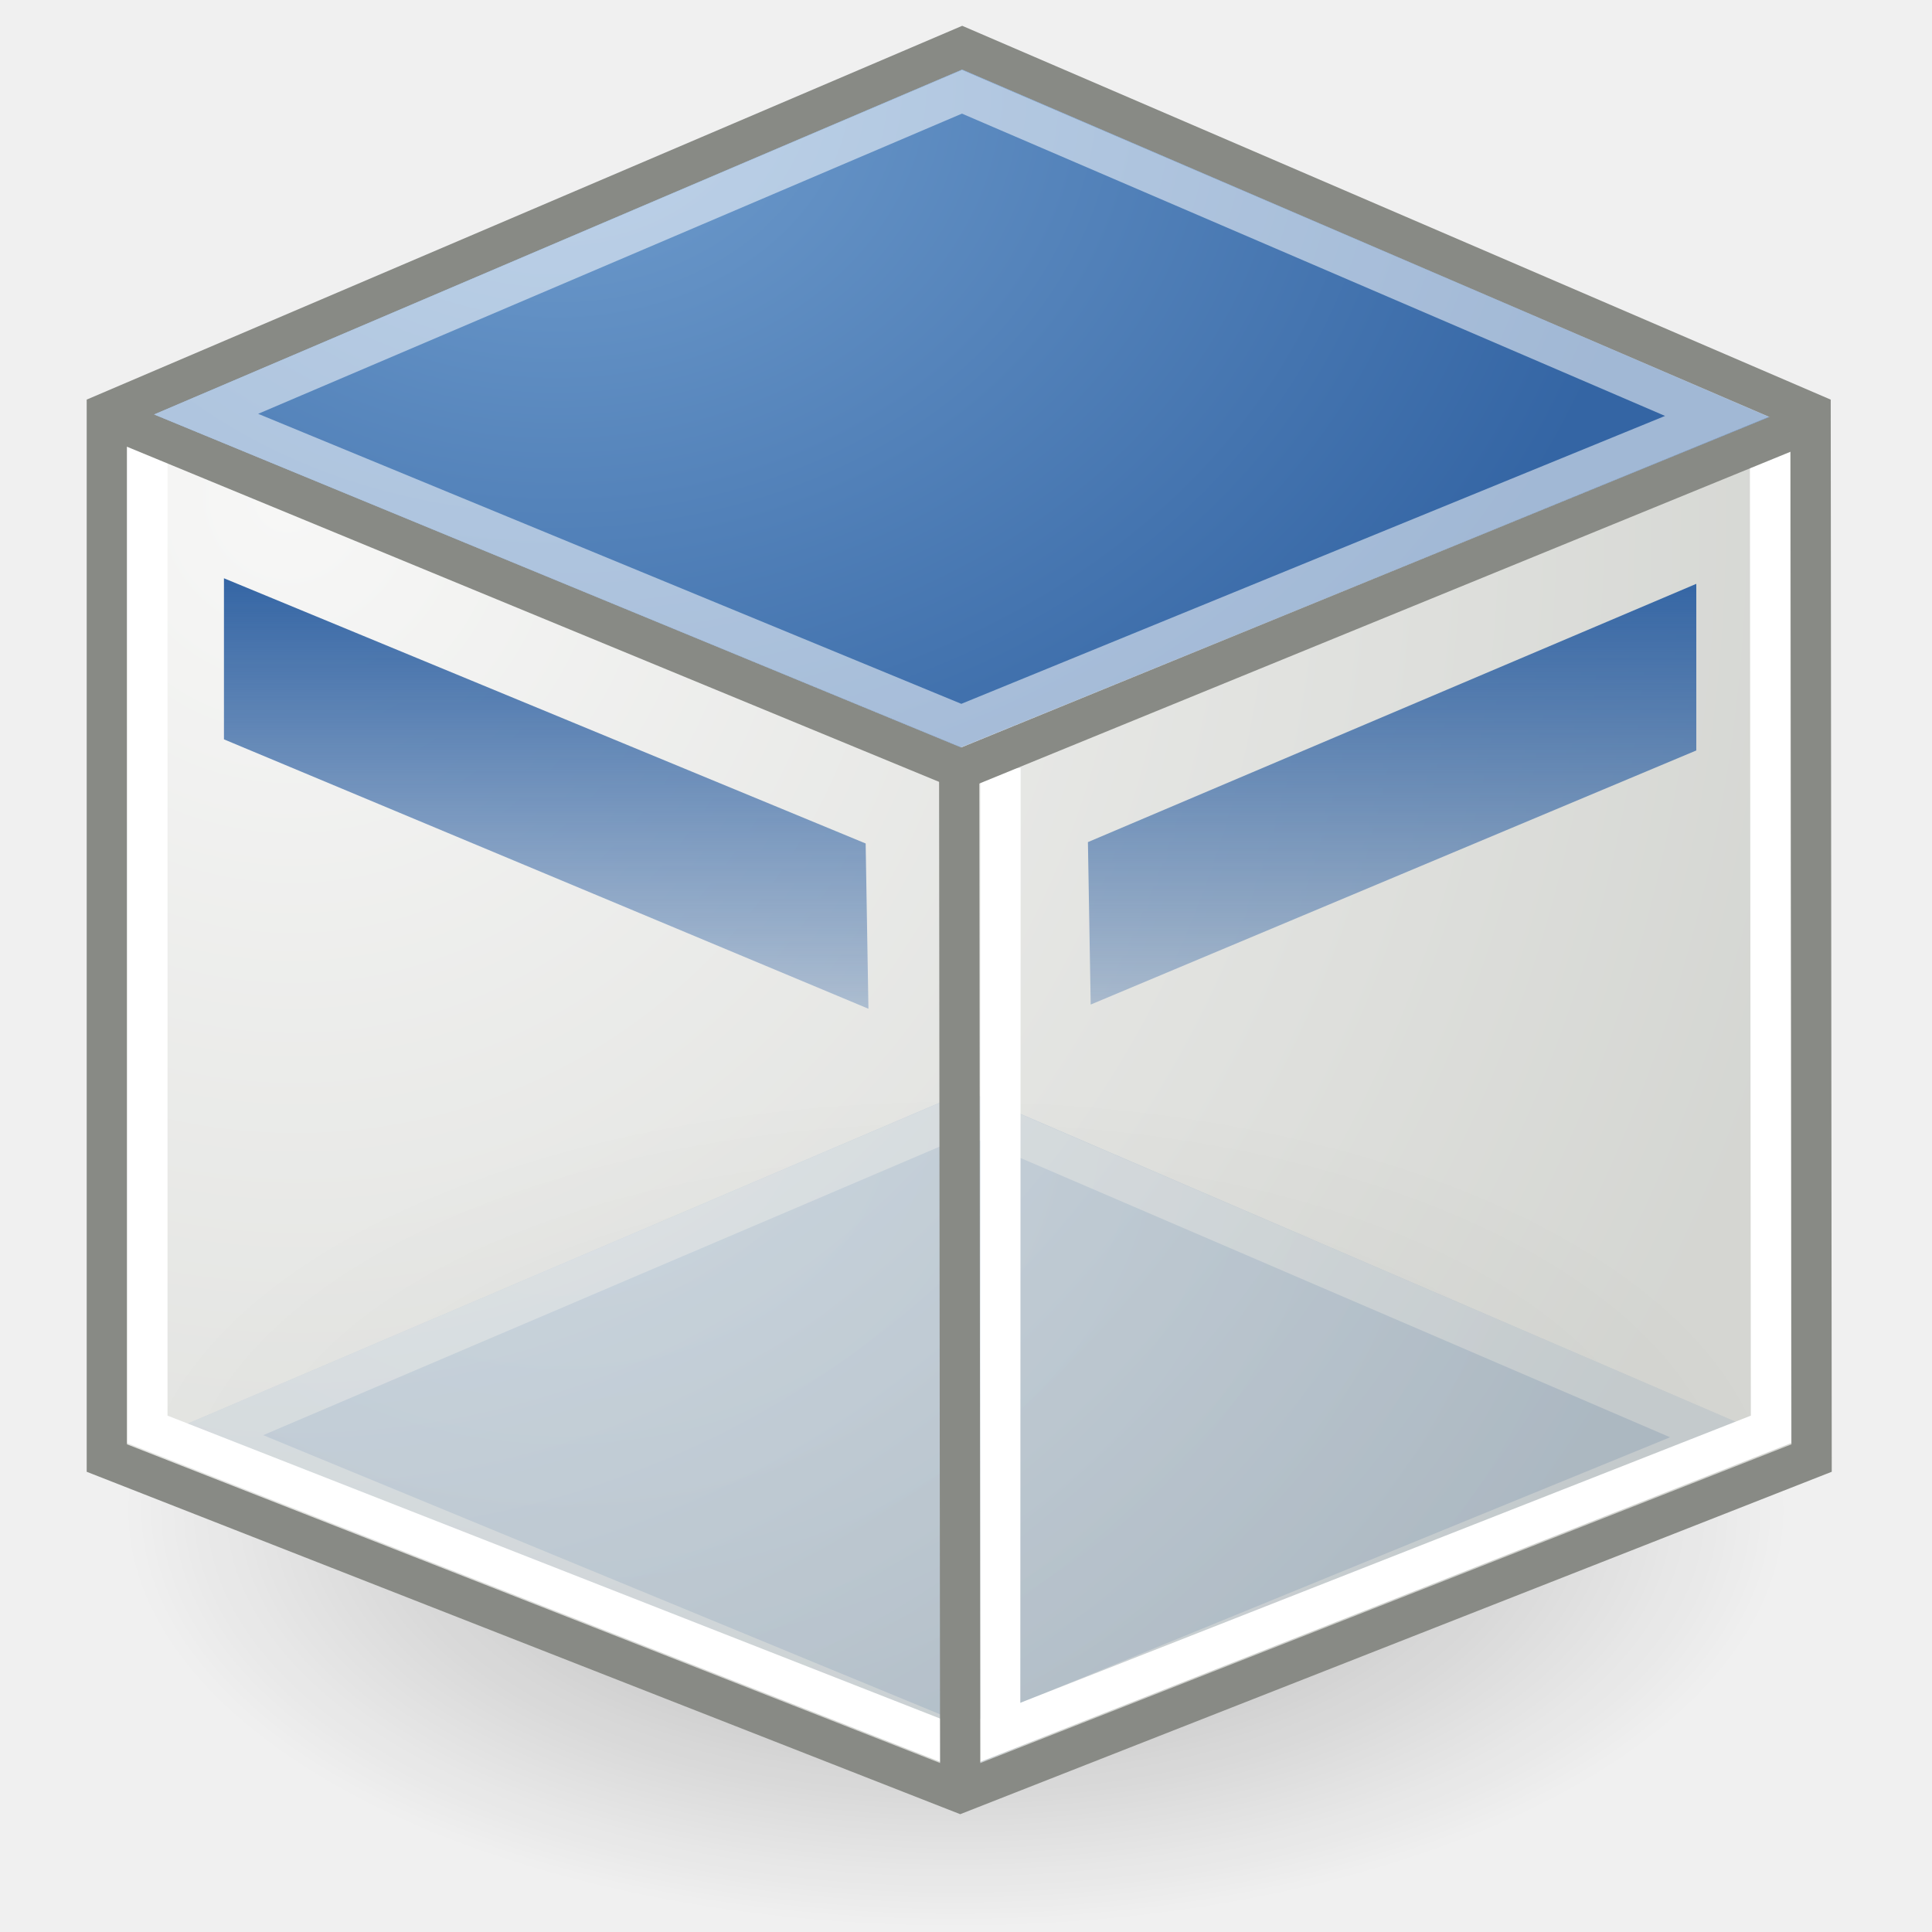
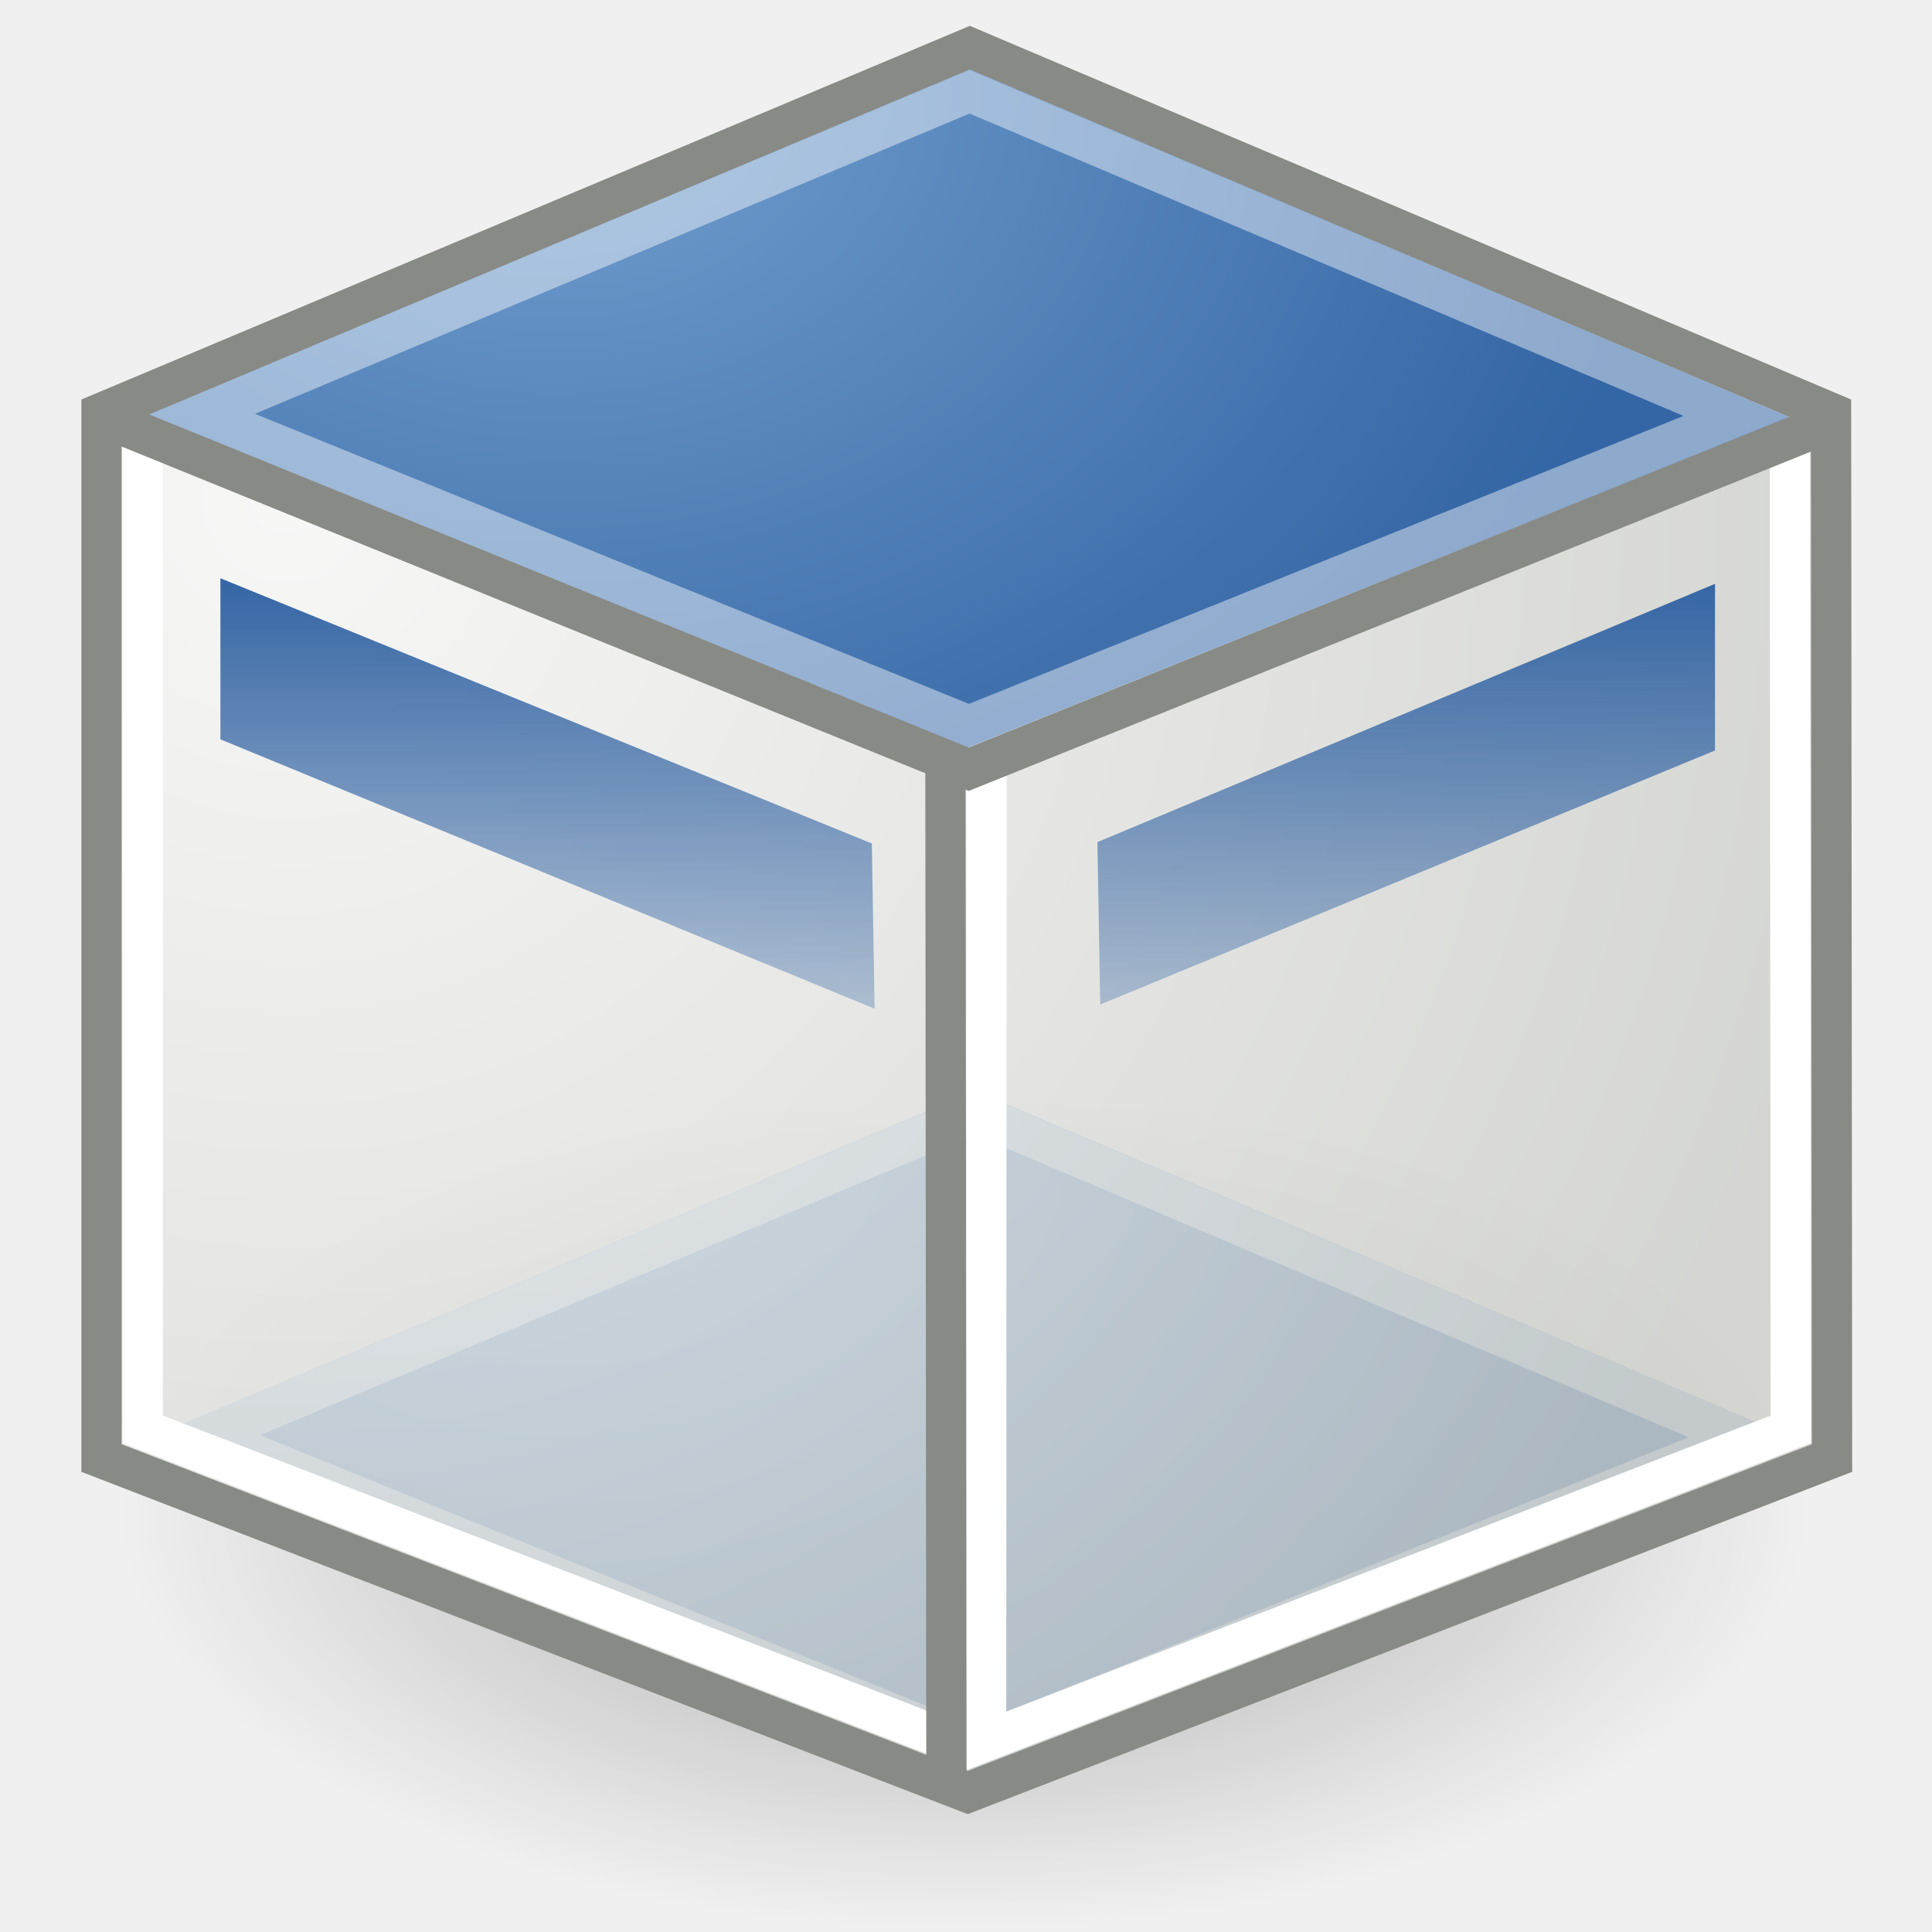
<svg xmlns="http://www.w3.org/2000/svg" xmlns:xlink="http://www.w3.org/1999/xlink" width="48px" height="48px" id="svg11300">
  <defs id="defs3">
    <linearGradient id="linearGradient4055">
      <stop id="stop4057" offset="0" style="stop-color:#729fcf;stop-opacity:1" />
      <stop id="stop4059" offset="1" style="stop-color:#3465a4;stop-opacity:1" />
    </linearGradient>
    <linearGradient id="linearGradient3153">
      <stop style="stop-color:#f9f9f8;stop-opacity:0.784;" offset="0" id="stop3155" />
      <stop style="stop-color:#cdcfca;stop-opacity:0.784;" offset="1" id="stop3157" />
    </linearGradient>
    <linearGradient id="linearGradient6482">
      <stop style="stop-color:#000000;stop-opacity:1;" offset="0" id="stop6484" />
      <stop style="stop-color:#000000;stop-opacity:0;" offset="1" id="stop6486" />
    </linearGradient>
    <radialGradient xlink:href="#linearGradient6482" id="radialGradient6488" cx="13.03" cy="-7.007" fx="13.03" fy="-7.007" r="18.143" gradientTransform="matrix(1,0,0,0.3954545,0,-4.236042)" gradientUnits="userSpaceOnUse" />
    <linearGradient id="linearGradient2338">
      <stop id="stop2340" offset="0" style="stop-color:#3465a4;stop-opacity:1" />
      <stop id="stop2342" offset="1" style="stop-color:#3465a4;stop-opacity:0" />
    </linearGradient>
-     <linearGradient xlink:href="#linearGradient2338" id="linearGradient12425" x1="23.188" y1="33.688" x2="23.188" y2="19.278" gradientUnits="userSpaceOnUse" gradientTransform="matrix(1.104289,0,0,-1.103987,-1.751846,51.55719)" />
-     <radialGradient xlink:href="#linearGradient3153" id="radialGradient3159" cx="8.042" cy="13.534" fx="8.042" fy="13.534" r="19.677" gradientTransform="matrix(0.2937957,2.05881,-1.95372,0.2786465,31.20826,-7.955566)" gradientUnits="userSpaceOnUse" />
-     <radialGradient xlink:href="#linearGradient4055" id="radialGradient3216" cx="22.884" cy="3.796" fx="22.884" fy="3.796" r="17.312" gradientTransform="matrix(-8.0328243e-3,1.251826,-1.581195,-1.0146326e-2,19.99835,-26.51501)" gradientUnits="userSpaceOnUse" />
+     <linearGradient xlink:href="#linearGradient2338" id="linearGradient12425" x1="23.188" y1="33.688" x2="23.188" y2="19.278" gradientUnits="userSpaceOnUse" gradientTransform="matrix(1.120971,0,0,-1.103987,-1.950021,51.55719)" />
+     <radialGradient xlink:href="#linearGradient3153" id="radialGradient3159" cx="8.042" cy="13.534" fx="8.042" fy="13.534" r="19.677" gradientTransform="matrix(0.2982341,2.05881,-1.983235,0.2786465,31.50802,-7.955566)" gradientUnits="userSpaceOnUse" />
+     <radialGradient xlink:href="#linearGradient4055" id="radialGradient3216" cx="22.884" cy="3.796" fx="22.884" fy="3.796" r="17.312" gradientTransform="matrix(-8.1541755e-3,1.251826,-1.605082,-1.0146326e-2,20.12876,-26.51501)" gradientUnits="userSpaceOnUse" />
    <radialGradient xlink:href="#linearGradient4055" id="radialGradient3672" gradientUnits="userSpaceOnUse" gradientTransform="matrix(-8.0328243e-3,1.251826,-1.581195,-1.0146326e-2,20.12335,-1.140014)" cx="22.884" cy="3.796" fx="22.884" fy="3.796" r="17.312" />
  </defs>
  <g id="layer1">
-     <path style="opacity:0.3;fill:url(#radialGradient6488);fill-opacity:1;fill-rule:evenodd;stroke:none;stroke-width:1;stroke-linecap:round;stroke-linejoin:round;stroke-miterlimit:4;stroke-dasharray:none;stroke-dashoffset:0;stroke-opacity:1" id="path5511" d="M 31.173 -7.007 A 18.143 7.175 0 1 1  -5.113,-7.007 A 18.143 7.175 0 1 1  31.173 -7.007 z" transform="matrix(1.139425,0,0,1.445501,8.901257,47.65406)" />
-     <g id="g4442">
-       <path style="fill:url(#radialGradient3672);fill-opacity:1.0;fill-rule:evenodd;stroke:none;stroke-width:1px;stroke-linecap:butt;stroke-linejoin:miter;stroke-opacity:1" d="M 3.953,35.672 L 24,43.942 L 44.078,35.735 L 24.029,27.104 L 3.953,35.672 z" id="path3668" />
-       <path style="fill:none;fill-opacity:1;fill-rule:evenodd;stroke:#ffffff;stroke-width:1px;stroke-linecap:butt;stroke-linejoin:miter;stroke-opacity:0.537" d="M 24.025,27.654 L 5.246,35.664 L 24.008,43.402 L 42.785,35.72 L 24.025,27.654 z" id="path3670" />
+     <path style="opacity:0.3;fill:url(#radialGradient6488);fill-opacity:1;fill-rule:evenodd;stroke:none;stroke-width:1;stroke-linecap:round;stroke-linejoin:round;stroke-miterlimit:4;stroke-dasharray:none;stroke-dashoffset:0;stroke-opacity:1" id="path5511" d="M 31.173,-7.007 A 18.143,7.175 0 1 1 -5.113,-7.007 A 18.143,7.175 0 1 1 31.173,-7.007 z" transform="matrix(1.156639,0,0,1.445501,8.864018,47.65406)" />
+     <g id="g4442" transform="matrix(1.015107,0,0,1,-0.1717096,0)">
+       <path style="fill:url(#radialGradient3672);fill-opacity:1;fill-rule:evenodd;stroke:none;stroke-width:1px;stroke-linecap:butt;stroke-linejoin:miter;stroke-opacity:1" d="M 3.953,35.672 L 24,43.942 L 44.078,35.735 L 24.029,27.104 L 3.953,35.672 z" id="path3668" />
+       <path style="fill:none;fill-opacity:1;fill-rule:evenodd;stroke:#ffffff;stroke-width:0.993px;stroke-linecap:butt;stroke-linejoin:miter;stroke-opacity:0.537" d="M 24.025,27.654 L 5.246,35.664 L 24.008,43.402 L 42.785,35.72 L 24.025,27.654 z" id="path3670" />
    </g>
-     <path style="fill:url(#radialGradient3159);fill-opacity:1;fill-rule:evenodd;stroke:#888a85;stroke-width:1;stroke-linecap:butt;stroke-linejoin:miter;stroke-miterlimit:4;stroke-dasharray:none;stroke-dashoffset:0;stroke-opacity:1;opacity:1" d="M 23.905,1.185 L 2.654,10.258 L 2.654,36.225 L 23.856,44.536 L 45.009,36.225 L 44.984,10.258 L 23.905,1.185 z " id="rect2370" />
-     <path style="fill:url(#linearGradient12425);fill-opacity:1;fill-rule:evenodd;stroke:none;stroke-width:1px;stroke-linecap:butt;stroke-linejoin:miter;stroke-opacity:1" d="M 5.564,14.367 L 5.564,18.369 L 21.576,25.062 L 21.507,20.956 L 5.564,14.367 z M 42.144,14.505 L 27.029,20.922 L 27.098,24.958 L 42.144,18.645 L 42.144,14.505 z " id="path11448" />
-     <path id="path18255" d="M 24.858,19.084 L 24.849,43.207" style="fill:none;fill-rule:evenodd;stroke:#ffffff;stroke-width:1;stroke-linecap:butt;stroke-linejoin:miter;stroke-miterlimit:4;stroke-dasharray:none;stroke-opacity:1" />
-     <path transform="matrix(0.7870843,0,0,0.7868689,-77.25995,50.73286)" style="fill:none;fill-opacity:1;fill-rule:evenodd;stroke:#ffffff;stroke-width:1.271;stroke-linecap:butt;stroke-linejoin:miter;stroke-miterlimit:4;stroke-dashoffset:0;stroke-opacity:1" d="M 102.812,-50.594 L 102.812,-19.344 L 128.469,-9.281 L 154.062,-19.344 L 154.031,-50.594" id="path8463" />
-     <path style="fill:none;fill-rule:evenodd;stroke:#888a85;stroke-width:1;stroke-linecap:butt;stroke-linejoin:miter;stroke-miterlimit:4;stroke-dasharray:none;stroke-opacity:1" d="M 23.831,18.963 L 23.856,44.286" id="path9436" />
-     <path style="fill:none;fill-rule:evenodd;stroke:#888a85;stroke-width:1;stroke-linecap:butt;stroke-linejoin:miter;stroke-miterlimit:4;stroke-dasharray:none;stroke-opacity:1" d="M 3.087,10.53 L 23.88,19.111 L 44.828,10.543" id="path8465" />
-     <path style="fill:url(#radialGradient3216);fill-rule:evenodd;stroke:none;stroke-width:1px;stroke-linecap:butt;stroke-linejoin:miter;stroke-opacity:1;fill-opacity:1" d="M 3.828,10.297 L 23.875,18.567 L 43.953,10.36 L 23.904,1.729 L 3.828,10.297 z" id="path2249" />
-     <path style="fill:none;fill-opacity:1;fill-rule:evenodd;stroke:#ffffff;stroke-width:1px;stroke-linecap:butt;stroke-linejoin:miter;stroke-opacity:0.537" d="M 23.9,2.279 L 5.121,10.289 L 23.883,18.027 L 42.66,10.345 L 23.9,2.279 z" id="path4363" />
+     <path style="opacity:1;fill:url(#radialGradient3159);fill-opacity:1;fill-rule:evenodd;stroke:#888a85;stroke-width:1;stroke-linecap:butt;stroke-linejoin:miter;stroke-miterlimit:4;stroke-dasharray:none;stroke-dashoffset:0;stroke-opacity:1" d="M 24.094,1.185 L 2.522,10.258 L 2.522,36.225 L 24.044,44.536 L 45.517,36.225 L 45.492,10.258 L 24.094,1.185 z" id="rect2370" />
+     <path style="fill:url(#linearGradient12425);fill-opacity:1;fill-rule:evenodd;stroke:none;stroke-width:1px;stroke-linecap:butt;stroke-linejoin:miter;stroke-opacity:1" d="M 5.476,14.367 L 5.476,18.369 L 21.73,25.062 L 21.66,20.956 L 5.476,14.367 z M 42.609,14.505 L 27.265,20.922 L 27.335,24.958 L 42.609,18.645 L 42.609,14.505 z" id="path11448" />
+     <path id="path18255" d="M 24.509,19.216 L 24.501,43.34" style="fill:none;fill-rule:evenodd;stroke:#ffffff;stroke-width:1;stroke-linecap:butt;stroke-linejoin:miter;stroke-miterlimit:4;stroke-dasharray:none;stroke-opacity:1" />
+     <path style="fill:none;fill-opacity:1;fill-rule:evenodd;stroke:#ffffff;stroke-width:1;stroke-linecap:butt;stroke-linejoin:miter;stroke-miterlimit:4;stroke-dashoffset:0;stroke-opacity:1" d="M 3.546,10.922 L 3.546,35.512 L 24.044,43.43 L 44.493,35.512 L 44.468,10.922" id="path8463" />
+     <path style="fill:none;fill-rule:evenodd;stroke:#888a85;stroke-width:1;stroke-linecap:butt;stroke-linejoin:miter;stroke-miterlimit:4;stroke-dasharray:none;stroke-opacity:1" d="M 23.489,18.875 L 23.514,44.198" id="path9436" />
+     <path style="fill:none;fill-rule:evenodd;stroke:#888a85;stroke-width:1;stroke-linecap:butt;stroke-linejoin:miter;stroke-miterlimit:4;stroke-dasharray:none;stroke-opacity:1" d="M 2.962,10.53 L 24.069,19.111 L 45.333,10.543" id="path8465" />
+     <path style="fill:url(#radialGradient3216);fill-opacity:1;fill-rule:evenodd;stroke:none;stroke-width:1px;stroke-linecap:butt;stroke-linejoin:miter;stroke-opacity:1" d="M 3.714,10.297 L 24.064,18.567 L 44.445,10.36 L 24.093,1.729 L 3.714,10.297 z" id="path2249" />
+     <path style="fill:none;fill-opacity:1;fill-rule:evenodd;stroke:#ffffff;stroke-width:1px;stroke-linecap:butt;stroke-linejoin:miter;stroke-opacity:0.441" d="M 24.089,2.279 L 5.027,10.289 L 24.072,18.027 L 43.133,10.345 L 24.089,2.279 z" id="path4363" />
  </g>
</svg>
